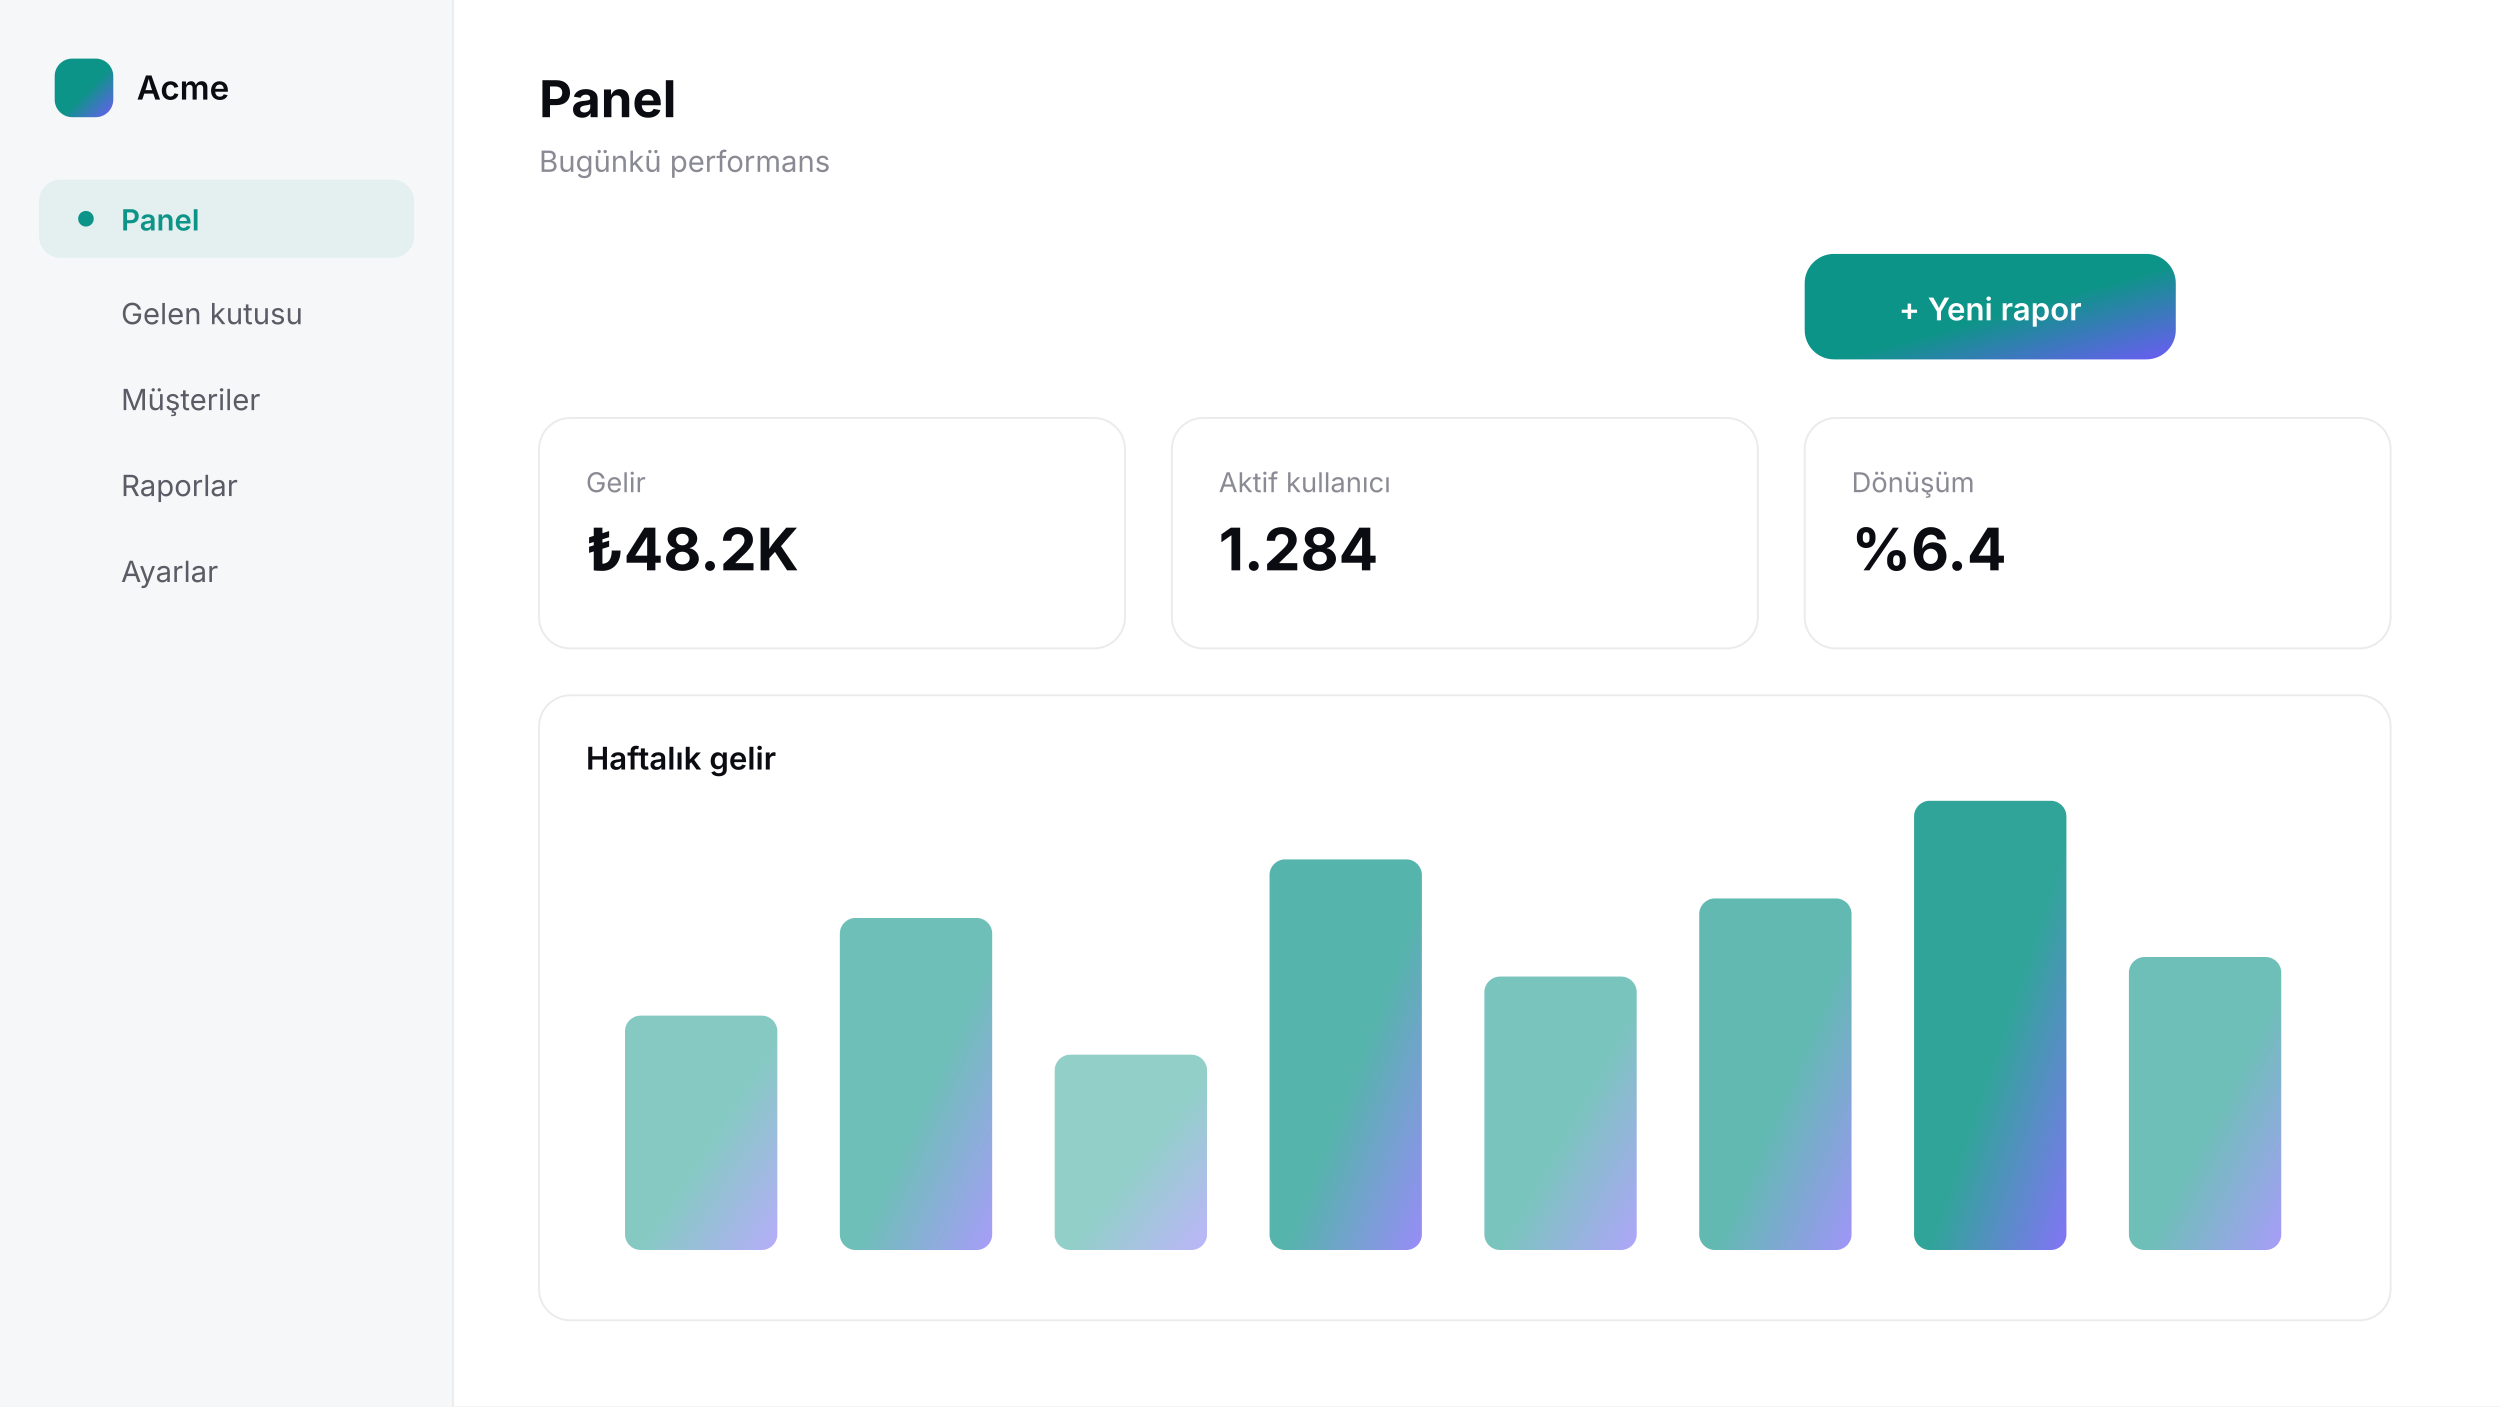
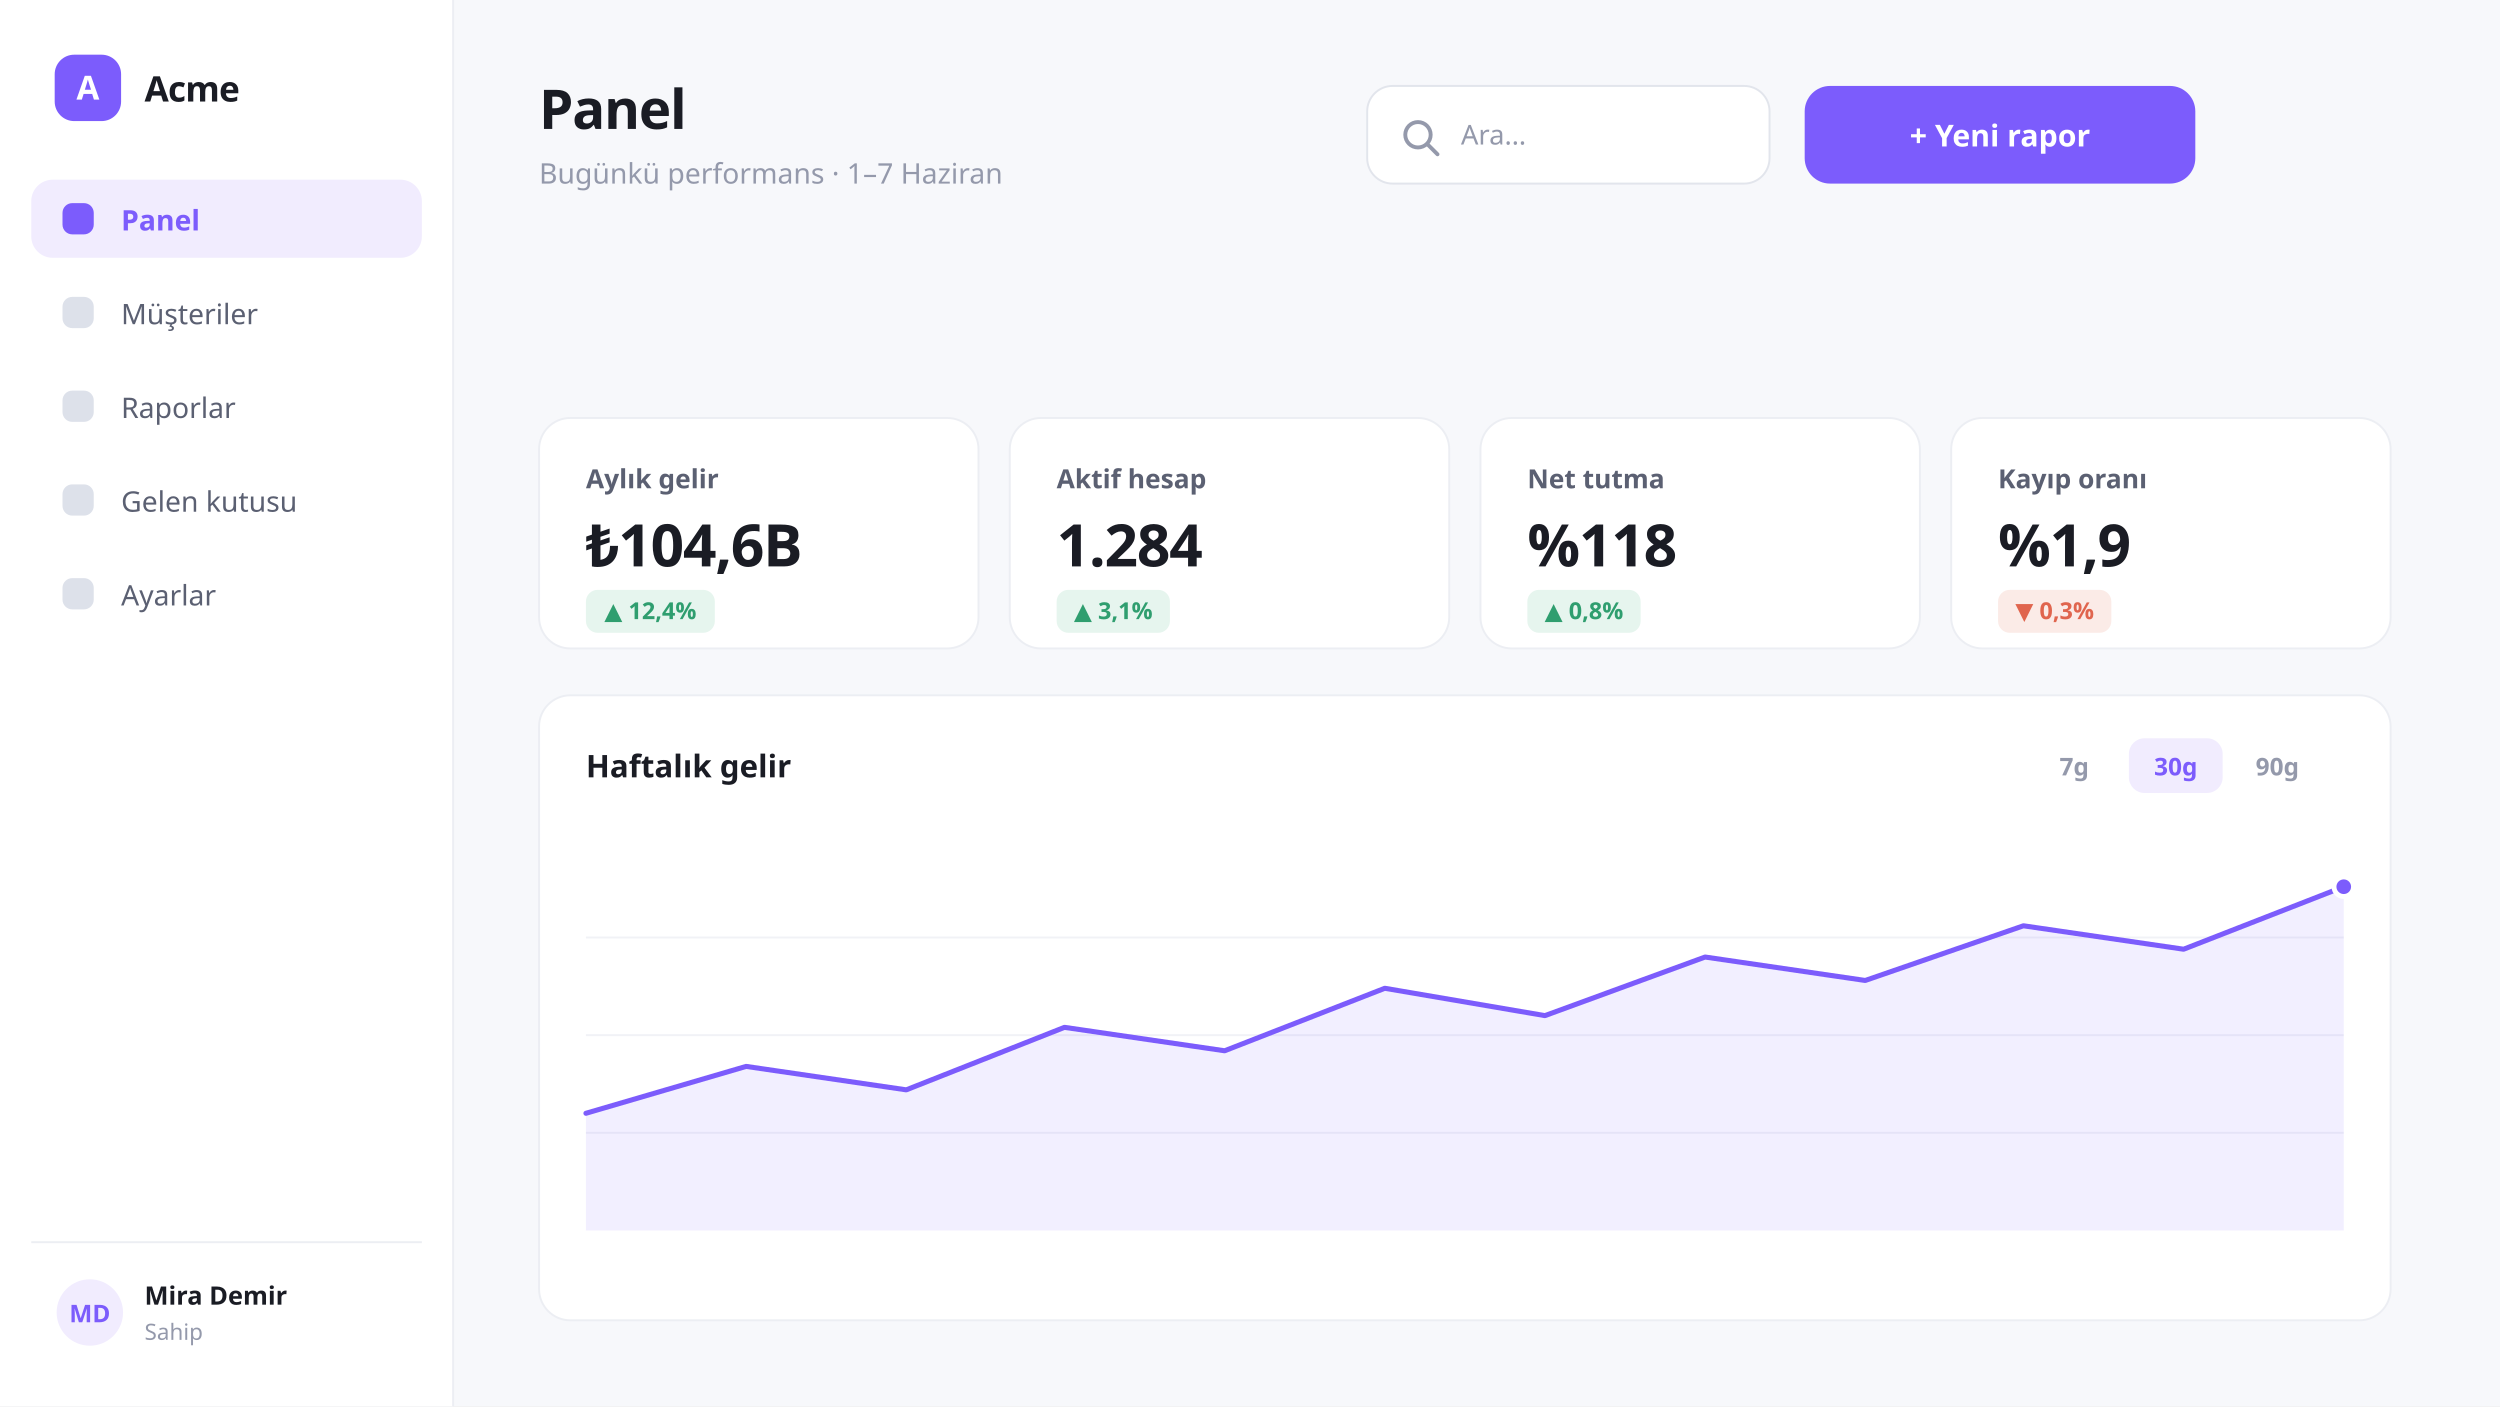
- <svg xmlns="http://www.w3.org/2000/svg" width="1280" height="720" viewBox="0 0 1280 720" font-family="Geist, Inter, system-ui, sans-serif">
-   <defs>
-     <linearGradient id="brand" x1="0" y1="0" x2="1" y2="1">
-       <stop offset="0" stop-color="#0D9488" />
-       <stop offset="0.55" stop-color="#0D9488" />
-       <stop offset="1" stop-color="#6D5BF5" />
-     </linearGradient>
-   </defs>
-   <rect width="1280" height="720" fill="#FFFFFF" />
-   <rect x="0" y="0" width="232" height="720" fill="#F6F7F9" />
-   <line x1="232" y1="0" x2="232" y2="720" stroke="#0000000F" />
-   <rect x="28" y="30" width="30" height="30" rx="9" fill="url(#brand)" />
-   <text x="70" y="51" font-size="17" font-weight="600" fill="#0B0B12">Acme</text>
-   <rect x="20" y="92" width="192" height="40" rx="11" fill="#0D948814" />
-   <circle cx="44" cy="112" r="4" fill="#0D9488" />
-   <text x="62" y="118" font-size="15" font-weight="600" fill="#0D9488">Panel</text>
-   <text x="62" y="166" font-size="15" fill="#5B5B66">Gelen kutusu</text>
-   <text x="62" y="210" font-size="15" fill="#5B5B66">Müşteriler</text>
-   <text x="62" y="254" font-size="15" fill="#5B5B66">Raporlar</text>
-   <text x="62" y="298" font-size="15" fill="#5B5B66">Ayarlar</text>
-   <text x="276" y="60" font-size="26" font-weight="700" fill="#0B0B12">Panel</text>
-   <text x="276" y="88" font-size="15" fill="#8A8A94">Bugünkü performans</text>
-   <rect x="924" y="130" width="190" height="54" rx="15" fill="url(#brand)" />
-   <text x="1019" y="164" font-size="16" font-weight="600" fill="#FFFFFF" text-anchor="middle">+ Yeni rapor</text>
-   <g>
-     <rect x="276" y="214" width="300" height="118" rx="16" fill="#FFFFFF" stroke="#00000014" />
-     <text x="300" y="252" font-size="14" fill="#8A8A94">Gelir</text>
-     <text x="300" y="292" font-size="30" font-weight="700" fill="#0B0B12">₺48.2K</text>
-     <rect x="600" y="214" width="300" height="118" rx="16" fill="#FFFFFF" stroke="#00000014" />
-     <text x="624" y="252" font-size="14" fill="#8A8A94">Aktif kullanıcı</text>
-     <text x="624" y="292" font-size="30" font-weight="700" fill="#0B0B12">1.284</text>
-     <rect x="924" y="214" width="300" height="118" rx="16" fill="#FFFFFF" stroke="#00000014" />
-     <text x="948" y="252" font-size="14" fill="#8A8A94">Dönüşüm</text>
-     <text x="948" y="292" font-size="30" font-weight="700" fill="#0B0B12">%6.4</text>
-   </g>
-   <rect x="276" y="356" width="948" height="320" rx="16" fill="#FFFFFF" stroke="#00000014" />
-   <text x="300" y="394" font-size="16" font-weight="600" fill="#0B0B12">Haftalık gelir</text>
-   <g>
-     <rect x="320" y="520" width="78" height="120" rx="8" fill="url(#brand)" opacity="0.5" />
-     <rect x="430" y="470" width="78" height="170" rx="8" fill="url(#brand)" opacity="0.6" />
-     <rect x="540" y="540" width="78" height="100" rx="8" fill="url(#brand)" opacity="0.45" />
-     <rect x="650" y="440" width="78" height="200" rx="8" fill="url(#brand)" opacity="0.7" />
-     <rect x="760" y="500" width="78" height="140" rx="8" fill="url(#brand)" opacity="0.55" />
-     <rect x="870" y="460" width="78" height="180" rx="8" fill="url(#brand)" opacity="0.65" />
-     <rect x="980" y="410" width="78" height="230" rx="8" fill="url(#brand)" opacity="0.85" />
-     <rect x="1090" y="490" width="78" height="150" rx="8" fill="url(#brand)" opacity="0.6" />
-   </g>
+ <svg xmlns="http://www.w3.org/2000/svg" width="1280" height="720" viewBox="0 0 1280 720" font-family="'Hanken Grotesk', system-ui, sans-serif">
+   <rect width="1280" height="720" fill="#F7F8FB" />
+   <rect x="0" y="0" width="232" height="720" fill="#FFFFFF" />
+   <line x1="232" y1="0" x2="232" y2="720" stroke="#ECEEF3" />
+   <rect x="28" y="28" width="34" height="34" rx="10" fill="#7C5CFC" />
+   <text x="45" y="51" font-size="17" font-weight="800" fill="#FFFFFF" text-anchor="middle">A</text>
+   <text x="74" y="52" font-size="18" font-weight="700" fill="#1A1C24" letter-spacing="-0.4">Acme</text>
+   <rect x="16" y="92" width="200" height="40" rx="11" fill="#F1ECFE" />
+   <rect x="32" y="104" width="16" height="16" rx="5" fill="#7C5CFC" />
+   <text x="62" y="118" font-size="14.5" font-weight="600" fill="#7C5CFC">Panel</text>
+   <rect x="32" y="152" width="16" height="16" rx="5" fill="#DDE1EA" />
+   <text x="62" y="166" font-size="14.5" fill="#5B6072">Müşteriler</text>
+   <rect x="32" y="200" width="16" height="16" rx="5" fill="#DDE1EA" />
+   <text x="62" y="214" font-size="14.5" fill="#5B6072">Raporlar</text>
+   <rect x="32" y="248" width="16" height="16" rx="5" fill="#DDE1EA" />
+   <text x="62" y="262" font-size="14.5" fill="#5B6072">Gelen kutusu</text>
+   <rect x="32" y="296" width="16" height="16" rx="5" fill="#DDE1EA" />
+   <text x="62" y="310" font-size="14.5" fill="#5B6072">Ayarlar</text>
+   <line x1="16" y1="636" x2="216" y2="636" stroke="#ECEEF3" />
+   <circle cx="46" cy="672" r="17" fill="#F1ECFE" />
+   <text x="46" y="677" font-size="12.5" font-weight="700" fill="#7C5CFC" text-anchor="middle">MD</text>
+   <text x="74" y="668" font-size="13" font-weight="600" fill="#1A1C24">Mira Demir</text>
+   <text x="74" y="686" font-size="11.5" fill="#9499AB">Sahip</text>
+   <text x="276" y="66" font-size="28" font-weight="700" fill="#1A1C24" letter-spacing="-0.6">Panel</text>
+   <text x="276" y="94" font-size="14.5" fill="#9499AB">Bugünkü performans · 1–7 Haziran</text>
+   <rect x="700" y="44" width="206" height="50" rx="13" fill="#FFFFFF" stroke="#E2E5EC" />
+   <circle cx="726" cy="69" r="6.5" fill="none" stroke="#9499AB" stroke-width="2" />
+   <line x1="731" y1="74" x2="736" y2="79" stroke="#9499AB" stroke-width="2" stroke-linecap="round" />
+   <text x="748" y="74" font-size="14" fill="#9499AB">Ara…</text>
+   <rect x="924" y="44" width="200" height="50" rx="13" fill="#7C5CFC" />
+   <text x="1024" y="75" font-size="15.5" font-weight="600" fill="#FFFFFF" text-anchor="middle">+  Yeni rapor</text>
+   <rect x="276" y="214" width="225" height="118" rx="16" fill="#FFFFFF" stroke="#ECEEF3" />
+   <text x="300" y="250" font-size="13.5" font-weight="600" fill="#5B6072">Aylık gelir</text>
+   <text x="300" y="290" font-size="30" font-weight="700" fill="#1A1C24" letter-spacing="-0.6">₺104,6B</text>
+   <rect x="300" y="302" width="66" height="22" rx="6" fill="#E6F5EE" />
+   <text x="333" y="317" font-size="12" font-weight="600" fill="#2F9E6F" text-anchor="middle">▲ 12,4%</text>
+   <rect x="517" y="214" width="225" height="118" rx="16" fill="#FFFFFF" stroke="#ECEEF3" />
+   <text x="541" y="250" font-size="13.5" font-weight="600" fill="#5B6072">Aktif hesap</text>
+   <text x="541" y="290" font-size="30" font-weight="700" fill="#1A1C24" letter-spacing="-0.6">1.284</text>
+   <rect x="541" y="302" width="58" height="22" rx="6" fill="#E6F5EE" />
+   <text x="570" y="317" font-size="12" font-weight="600" fill="#2F9E6F" text-anchor="middle">▲ 3,1%</text>
+   <rect x="758" y="214" width="225" height="118" rx="16" fill="#FFFFFF" stroke="#ECEEF3" />
+   <text x="782" y="250" font-size="13.5" font-weight="600" fill="#5B6072">Net tutma</text>
+   <text x="782" y="290" font-size="30" font-weight="700" fill="#1A1C24" letter-spacing="-0.6">%118</text>
+   <rect x="782" y="302" width="58" height="22" rx="6" fill="#E6F5EE" />
+   <text x="811" y="317" font-size="12" font-weight="600" fill="#2F9E6F" text-anchor="middle">▲ 0,8%</text>
+   <rect x="999" y="214" width="225" height="118" rx="16" fill="#FFFFFF" stroke="#ECEEF3" />
+   <text x="1023" y="250" font-size="13.5" font-weight="600" fill="#5B6072">Kayıp oranı</text>
+   <text x="1023" y="290" font-size="30" font-weight="700" fill="#1A1C24" letter-spacing="-0.6">%1,9</text>
+   <rect x="1023" y="302" width="58" height="22" rx="6" fill="#FBEBE7" />
+   <text x="1052" y="317" font-size="12" font-weight="600" fill="#E0654E" text-anchor="middle">▼ 0,3%</text>
+   <rect x="276" y="356" width="948" height="320" rx="16" fill="#FFFFFF" stroke="#ECEEF3" />
+   <text x="300" y="398" font-size="16" font-weight="700" fill="#1A1C24">Haftalık gelir</text>
+   <rect x="1038" y="378" width="48" height="28" rx="8" fill="#FFFFFF" />
+   <text x="1062" y="397" font-size="12.5" font-weight="600" fill="#9499AB" text-anchor="middle">7g</text>
+   <rect x="1090" y="378" width="48" height="28" rx="8" fill="#F1ECFE" />
+   <text x="1114" y="397" font-size="12.5" font-weight="600" fill="#7C5CFC" text-anchor="middle">30g</text>
+   <rect x="1142" y="378" width="48" height="28" rx="8" fill="#FFFFFF" />
+   <text x="1166" y="397" font-size="12.5" font-weight="600" fill="#9499AB" text-anchor="middle">90g</text>
+   <line x1="300" y1="480" x2="1200" y2="480" stroke="#F1F2F6" />
+   <line x1="300" y1="530" x2="1200" y2="530" stroke="#F1F2F6" />
+   <line x1="300" y1="580" x2="1200" y2="580" stroke="#F1F2F6" />
+   <polygon points="300,630 300,570 382,546 464,558 545,526 627,538 709,506 791,520 873,490 955,502 1036,474 1118,486 1200,454 1200,630" fill="#7C5CFC" opacity="0.10" />
+   <polyline points="300,570 382,546 464,558 545,526 627,538 709,506 791,520 873,490 955,502 1036,474 1118,486 1200,454" fill="none" stroke="#7C5CFC" stroke-width="2.6" stroke-linecap="round" stroke-linejoin="round" />
+   <circle cx="1200" cy="454" r="5" fill="#7C5CFC" stroke="#FFFFFF" stroke-width="2.5" />
</svg>
